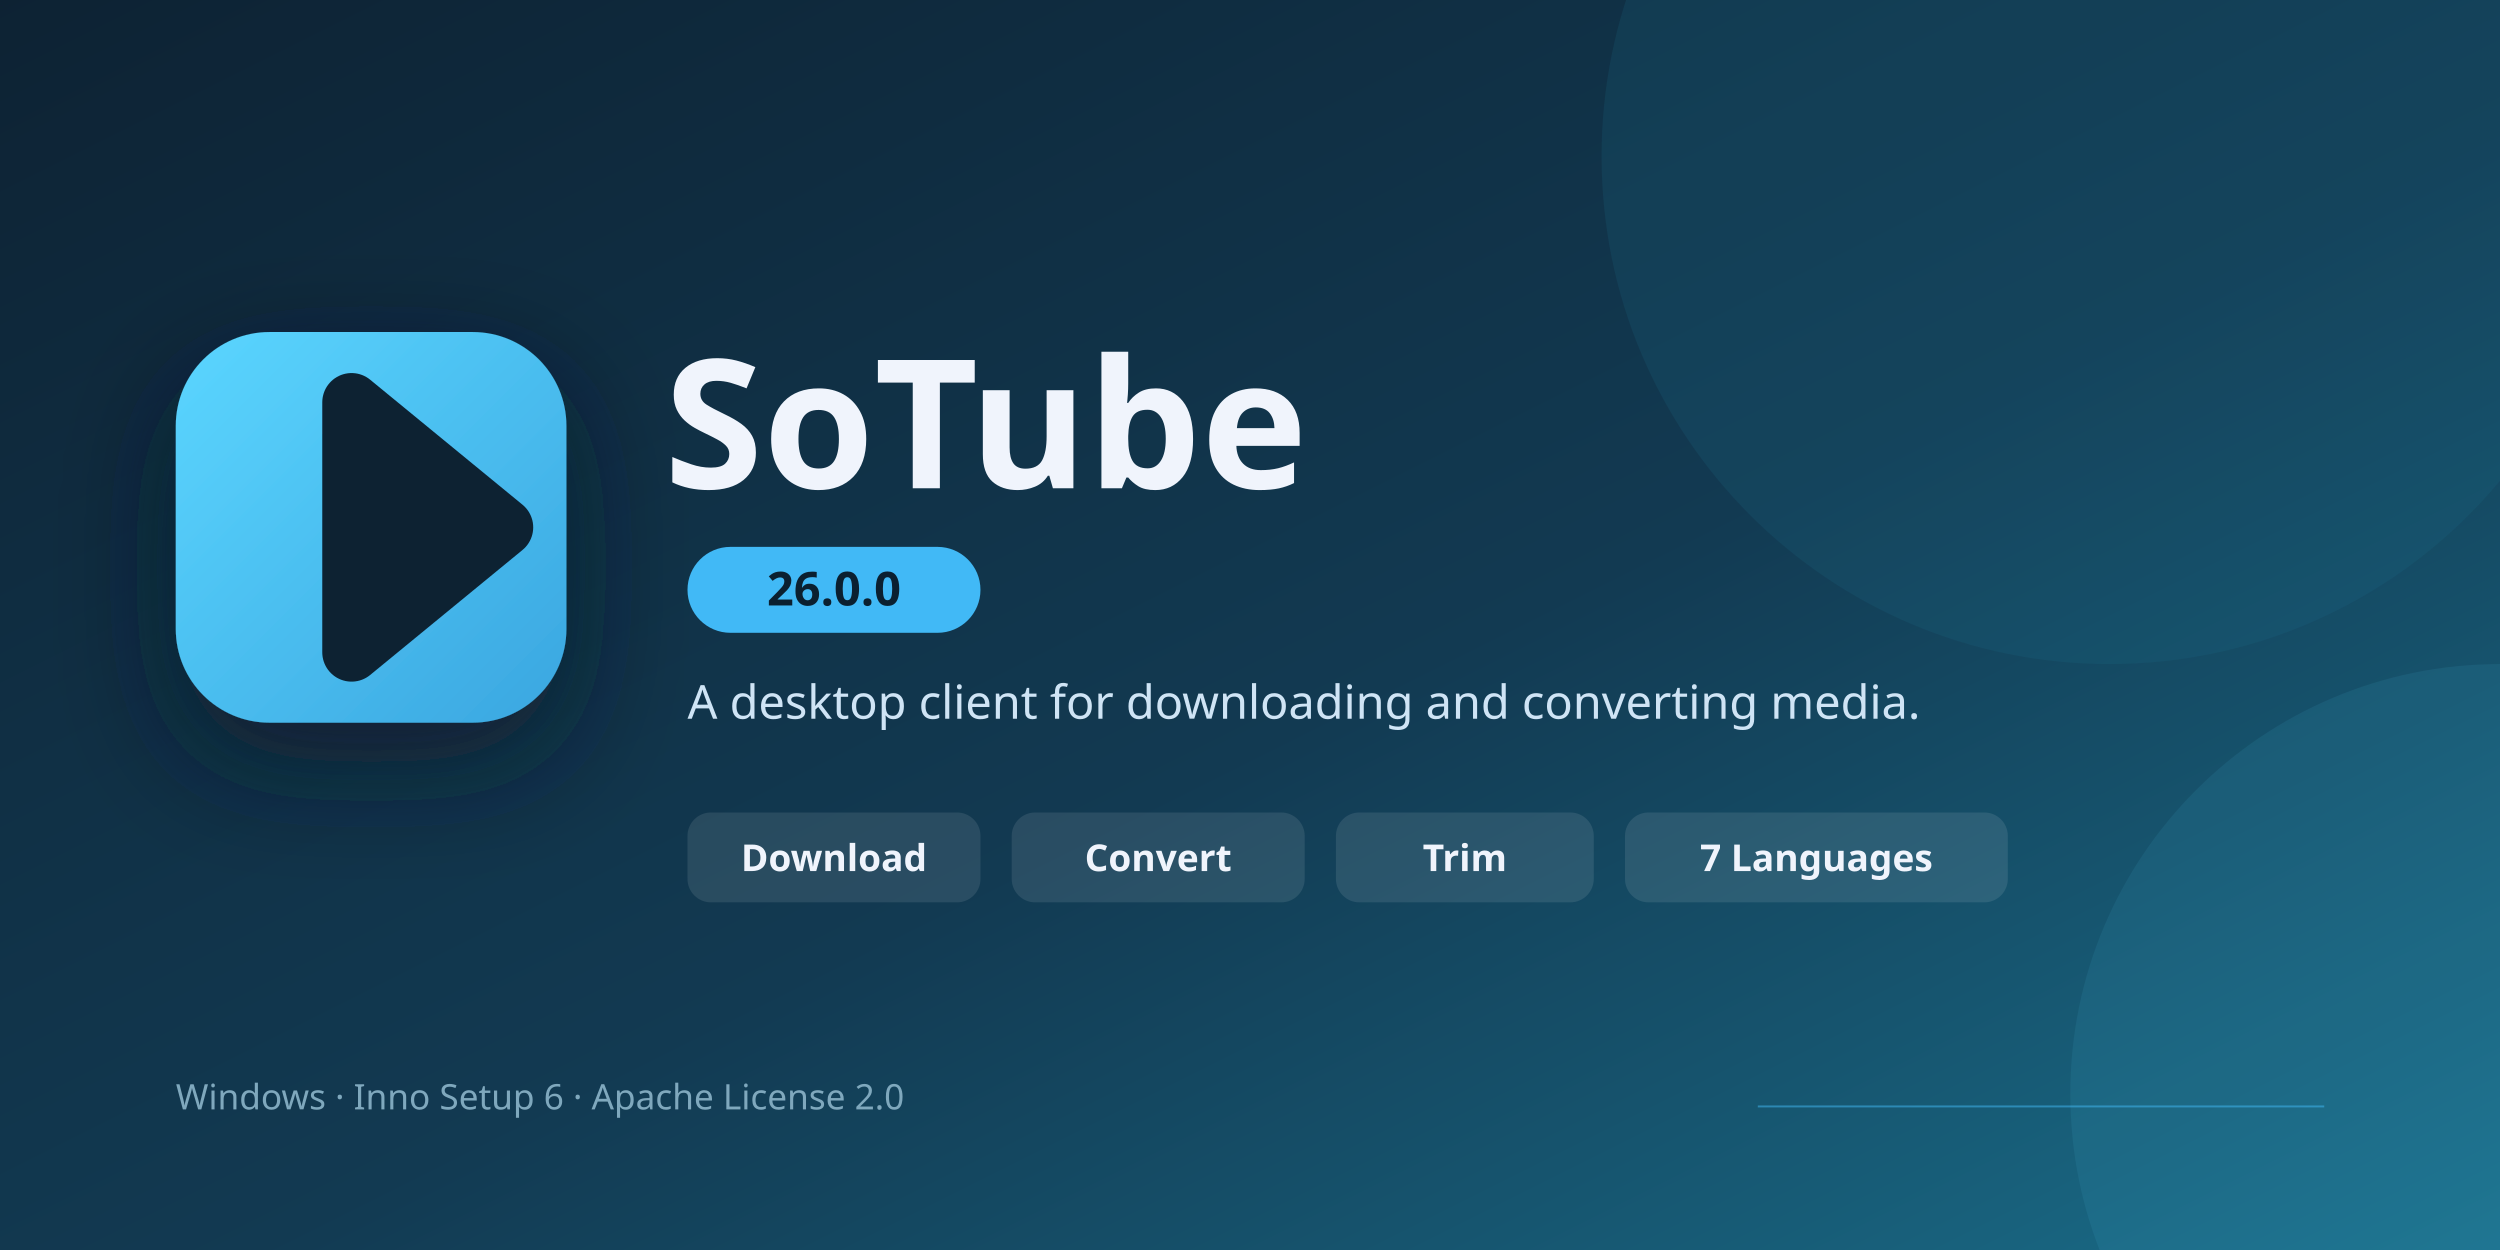
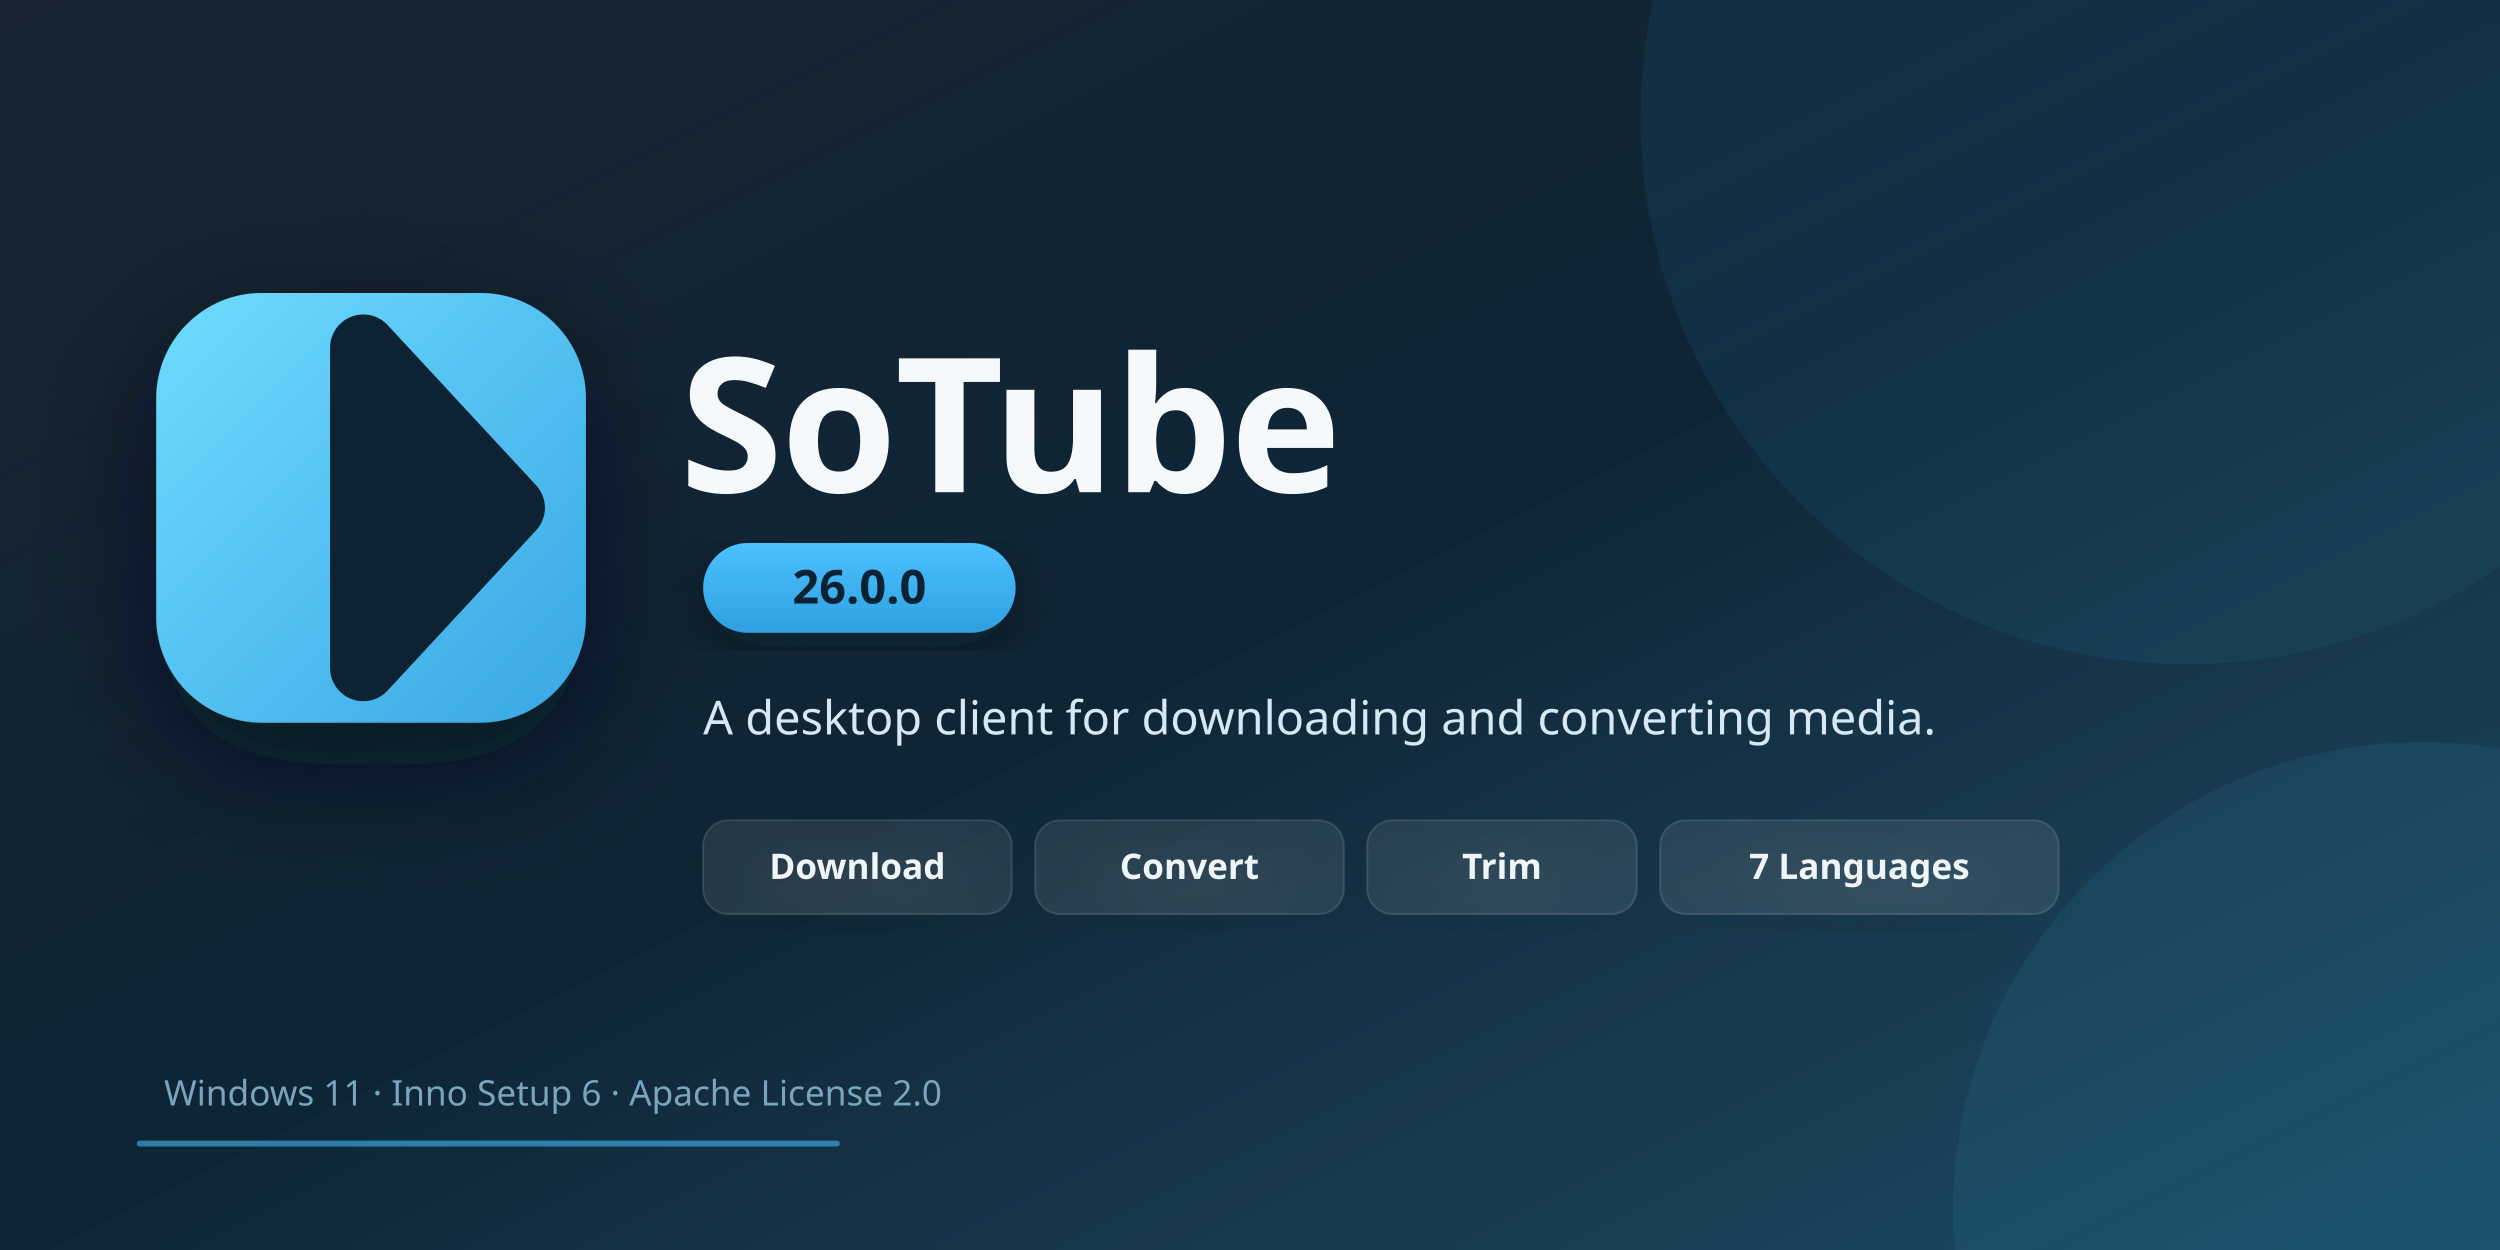
<svg xmlns="http://www.w3.org/2000/svg" viewBox="0 0 1280 640" role="img" aria-label="SoTube 26.0.0">
  <defs>
    <linearGradient id="bg" x1="0" y1="0" x2="1" y2="1">
-       <stop offset="0" stop-color="#0d2233" />
-       <stop offset="0.55" stop-color="#123a52" />
-       <stop offset="1" stop-color="#1a6e8a" />
+       <stop offset="0" stop-color="#0a1723" />
+       <stop offset="0.5" stop-color="#0e2536" />
+       <stop offset="1" stop-color="#123e56" />
+     </linearGradient>
+     <linearGradient id="sweep" x1="0" y1="0" x2="1" y2="1">
+       <stop offset="0" stop-color="#ffffff" stop-opacity="0.06" />
+       <stop offset="0.5" stop-color="#ffffff" stop-opacity="0" />
+       <stop offset="1" stop-color="#41b9f6" stop-opacity="0.10" />
    </linearGradient>
    <linearGradient id="logo" x1="0" y1="0" x2="1" y2="1">
-       <stop offset="0" stop-color="#5bd6ff" />
-       <stop offset="1" stop-color="#3aa6e0" />
+       <stop offset="0" stop-color="#6fdcff" />
+       <stop offset="1" stop-color="#38a7e3" />
+     </linearGradient>
+     <linearGradient id="chip" x1="0" y1="0" x2="0" y2="1">
+       <stop offset="0" stop-color="#4cc2ff" />
+       <stop offset="1" stop-color="#2f9fe0" />
    </linearGradient>
    <filter id="glow" x="-40%" y="-40%" width="180%" height="180%">
-       <feDropShadow dx="0" dy="20" stdDeviation="30" flood-color="#0a1a26" flood-opacity="0.7" />
+       <feDropShadow dx="0" dy="22" stdDeviation="32" flood-color="#06121c" flood-opacity="0.7" />
+     </filter>
+     <filter id="soft" x="-20%" y="-20%" width="140%" height="140%">
+       <feDropShadow dx="0" dy="8" stdDeviation="14" flood-color="#06121c" flood-opacity="0.45" />
    </filter>
  </defs>
  <rect width="1280" height="640" fill="url(#bg)" />
-   <circle cx="1080" cy="80" r="260" fill="#1a6e8a" opacity="0.18" />
-   <circle cx="1280" cy="560" r="220" fill="#5bd6ff" opacity="0.08" />
+   <rect width="1280" height="640" fill="url(#sweep)" />
+   <circle cx="1120" cy="60" r="280" fill="#1c6d92" opacity="0.16" />
+   <circle cx="1240" cy="620" r="240" fill="#5bd6ff" opacity="0.07" />
  <g filter="url(#glow)">
-     <rect x="90" y="170" width="200" height="200" rx="48" fill="url(#logo)" />
-     <path d="M180 206 L258 270 L180 334 Z" fill="#0d2233" stroke="#0d2233" stroke-width="30" stroke-linejoin="round" paint-order="stroke" />
+     <rect x="80" y="150" width="220" height="220" rx="54" fill="url(#logo)" />
+     <path d="M186 178 L262 260 L186 342 Z" fill="#0b2233" stroke="#0b2233" stroke-width="34" stroke-linejoin="round" paint-order="stroke" />
+     <path d="M186 178 L262 260 L186 342 Z" fill="none" stroke="#0b2233" stroke-width="2" stroke-linejoin="round" opacity="0.25" />
  </g>
-   <text x="340" y="250" font-family="Segoe UI, sans-serif" font-size="92" font-weight="700" fill="#f0f4fc">SoTube</text>
-   <rect x="352" y="280" width="150" height="44" rx="22" fill="#41b9f6" />
-   <text x="427" y="310" font-family="Segoe UI, sans-serif" font-size="24" font-weight="700" fill="#0b2030" text-anchor="middle">26.0.0</text>
-   <text x="352" y="368" font-family="Segoe UI, sans-serif" font-size="24" fill="#cfe4f5">A desktop client for downloading and converting media.</text>
-   <g font-family="Segoe UI, sans-serif" font-size="19" font-weight="600">
-     <rect x="352" y="416" width="150" height="46" rx="12" fill="#ffffff" opacity="0.10" />
-     <text x="427" y="446" fill="#f0f4fc" text-anchor="middle">Download</text>
-     <rect x="518" y="416" width="150" height="46" rx="12" fill="#ffffff" opacity="0.10" />
-     <text x="593" y="446" fill="#f0f4fc" text-anchor="middle">Convert</text>
-     <rect x="684" y="416" width="132" height="46" rx="12" fill="#ffffff" opacity="0.10" />
-     <text x="750" y="446" fill="#f0f4fc" text-anchor="middle">Trim</text>
-     <rect x="832" y="416" width="196" height="46" rx="12" fill="#ffffff" opacity="0.10" />
-     <text x="930" y="446" fill="#f0f4fc" text-anchor="middle">7 Languages</text>
+   <text x="348" y="252" font-family="Segoe UI Variable Display, Segoe UI, sans-serif" font-size="96" font-weight="700" fill="#f6f9fc" letter-spacing="-1">SoTube</text>
+   <g filter="url(#soft)">
+     <rect x="360" y="278" width="160" height="46" rx="23" fill="url(#chip)" />
  </g>
-   <text x="90" y="568" font-family="Segoe UI, sans-serif" font-size="18" fill="#7fa8bd">Windows · Inno Setup 6 · Apache License 2.0</text>
-   <rect x="900" y="566" width="290" height="1" fill="#41b9f6" opacity="0.5" />
+   <text x="440" y="309" font-family="Segoe UI, sans-serif" font-size="24" font-weight="700" fill="#0b2233" text-anchor="middle">26.0.0</text>
+   <text x="360" y="376" font-family="Segoe UI Variable Text, Segoe UI, sans-serif" font-size="24" fill="#d7e8f5">A desktop client for downloading and converting media.</text>
+   <g font-family="Segoe UI, sans-serif" font-size="18" font-weight="600" filter="url(#soft)">
+     <rect x="360" y="420" width="158" height="48" rx="13" fill="#ffffff" fill-opacity="0.08" stroke="#ffffff" stroke-opacity="0.12" />
+     <text x="439" y="450" fill="#eef6fc" text-anchor="middle">Download</text>
+     <rect x="530" y="420" width="158" height="48" rx="13" fill="#ffffff" fill-opacity="0.08" stroke="#ffffff" stroke-opacity="0.12" />
+     <text x="609" y="450" fill="#eef6fc" text-anchor="middle">Convert</text>
+     <rect x="700" y="420" width="138" height="48" rx="13" fill="#ffffff" fill-opacity="0.08" stroke="#ffffff" stroke-opacity="0.12" />
+     <text x="769" y="450" fill="#eef6fc" text-anchor="middle">Trim</text>
+     <rect x="850" y="420" width="204" height="48" rx="13" fill="#ffffff" fill-opacity="0.08" stroke="#ffffff" stroke-opacity="0.12" />
+     <text x="952" y="450" fill="#eef6fc" text-anchor="middle">7 Languages</text>
+   </g>
+   <text x="84" y="566" font-family="Segoe UI, sans-serif" font-size="18" fill="#79a6bd">Windows 11 · Inno Setup 6 · Apache License 2.0</text>
+   <rect x="70" y="584" width="360" height="3" rx="1.5" fill="#41b9f6" opacity="0.6" />
</svg>
